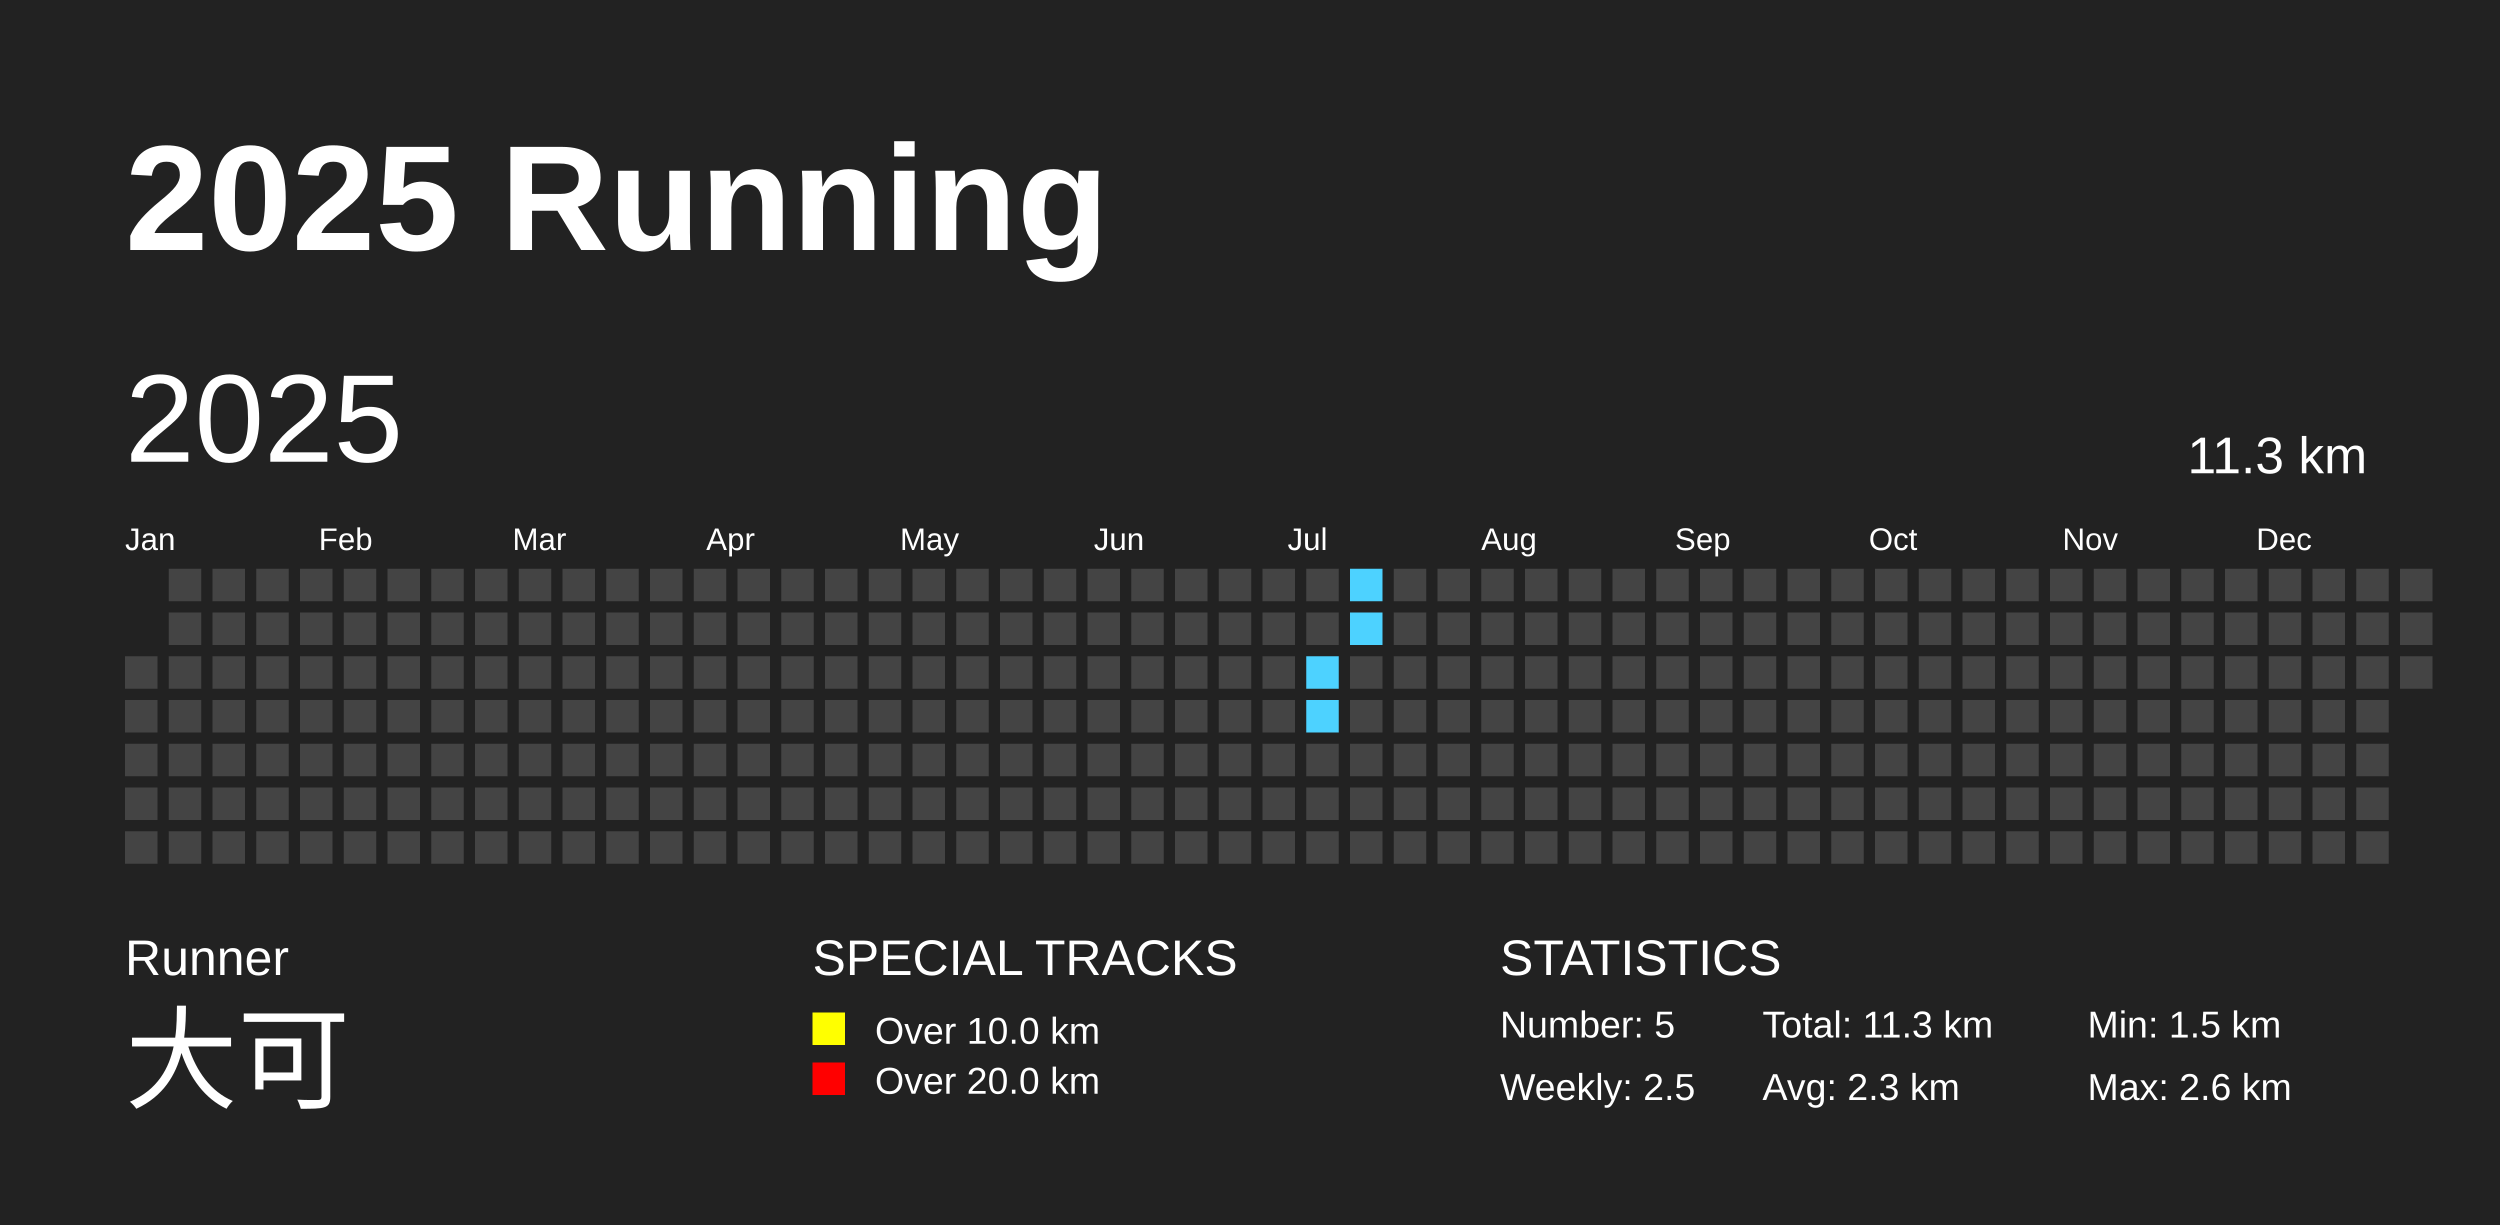
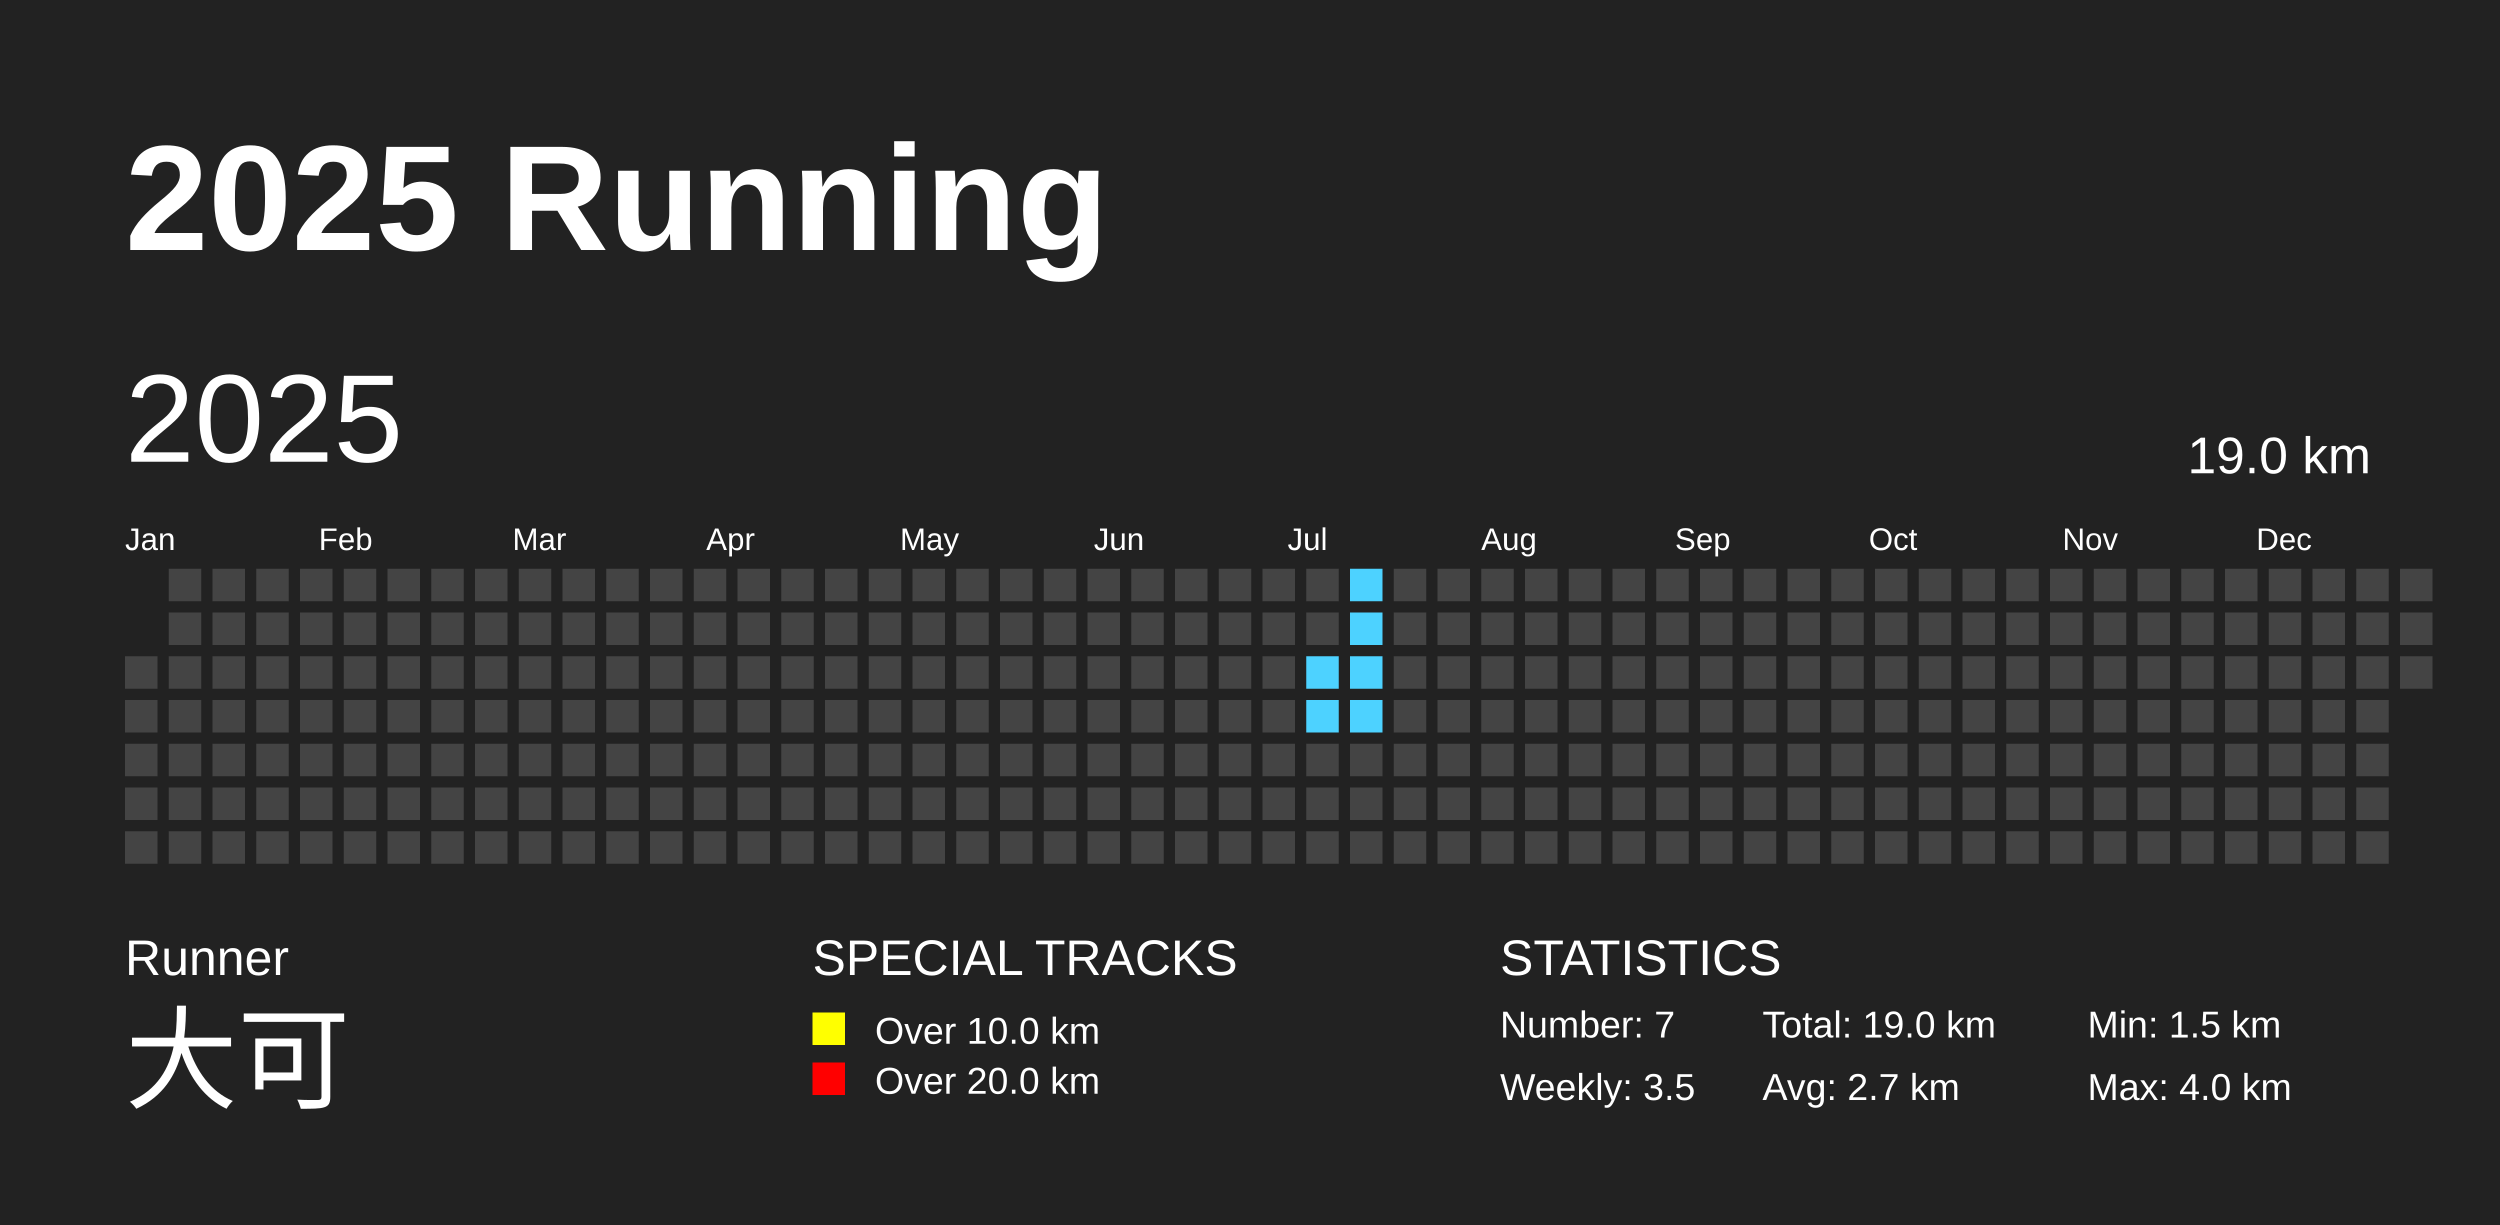
<svg xmlns="http://www.w3.org/2000/svg" baseProfile="full" height="98mm" version="1.1" viewBox="0,0,200,98" width="200mm">
  <defs />
  <rect fill="#222222" height="98" width="200" x="0" y="0" />
  <text fill="#FFFFFF" style="font-size:12px; font-family:Arial; font-weight:bold;" x="10" y="20">2025 Running</text>
  <text fill="#FFFFFF" style="font-size:4px; font-family:Arial" x="10" y="78">Runner</text>
  <text fill="#FFFFFF" style="font-size:9px; font-family:Arial" x="10" y="88">大可</text>
  <text fill="#FFFFFF" style="font-size:4px; font-family:Arial" x="65" y="78">SPECIAL TRACKS</text>
  <rect fill="yellow" height="2.6" width="2.6" x="65" y="81" />
  <text fill="#FFFFFF" style="font-size:3px; font-family:Arial" x="70" y="83.5">Over 10.0 km</text>
  <rect fill="red" height="2.6" width="2.6" x="65" y="85" />
  <text fill="#FFFFFF" style="font-size:3px; font-family:Arial" x="70" y="87.5">Over 20.0 km</text>
  <text fill="#FFFFFF" style="font-size:4px; font-family:Arial" x="120" y="78">STATISTICS</text>
-   <text fill="#FFFFFF" style="font-size:3px; font-family:Arial" x="120" y="83">Number: 5</text>
-   <text fill="#FFFFFF" style="font-size:3px; font-family:Arial" x="120" y="88">Weekly: 2.5</text>
-   <text fill="#FFFFFF" style="font-size:3px; font-family:Arial" x="141" y="83">Total: 11.3 km</text>
-   <text fill="#FFFFFF" style="font-size:3px; font-family:Arial" x="141" y="88">Avg: 2.3 km</text>
+   <text fill="#FFFFFF" style="font-size:3px; font-family:Arial" x="120" y="83">Number: 7</text>
+   <text fill="#FFFFFF" style="font-size:3px; font-family:Arial" x="120" y="88">Weekly: 3.5</text>
+   <text fill="#FFFFFF" style="font-size:3px; font-family:Arial" x="141" y="83">Total: 19.0 km</text>
+   <text fill="#FFFFFF" style="font-size:3px; font-family:Arial" x="141" y="88">Avg: 2.7 km</text>
  <text fill="#FFFFFF" style="font-size:3px; font-family:Arial" x="167" y="83">Min: 1.5 km</text>
-   <text fill="#FFFFFF" style="font-size:3px; font-family:Arial" x="167" y="88">Max: 2.6 km</text>
+   <text fill="#FFFFFF" style="font-size:3px; font-family:Arial" x="167" y="88">Max: 4.0 km</text>
  <text dominant-baseline="hanging" fill="#FFFFFF" style="font-size:10.0px; font-family:Arial;" x="10" y="30">2025</text>
-   <text dominant-baseline="hanging" fill="#FFFFFF" style="font-size:4.125px; font-family:Arial;" x="175" y="35">11.3 km</text>
+   <text dominant-baseline="hanging" fill="#FFFFFF" style="font-size:4.125px; font-family:Arial;" x="175" y="35">19.0 km</text>
  <text fill="#FFFFFF" style="font-size:2.5px; font-family:Arial" x="10.0" y="44">Jan</text>
  <text fill="#FFFFFF" style="font-size:2.5px; font-family:Arial" x="25.5" y="44">Feb</text>
  <text fill="#FFFFFF" style="font-size:2.5px; font-family:Arial" x="41.0" y="44">Mar</text>
  <text fill="#FFFFFF" style="font-size:2.5px; font-family:Arial" x="56.5" y="44">Apr</text>
  <text fill="#FFFFFF" style="font-size:2.5px; font-family:Arial" x="72.0" y="44">May</text>
  <text fill="#FFFFFF" style="font-size:2.5px; font-family:Arial" x="87.5" y="44">Jun</text>
  <text fill="#FFFFFF" style="font-size:2.5px; font-family:Arial" x="103.0" y="44">Jul</text>
  <text fill="#FFFFFF" style="font-size:2.5px; font-family:Arial" x="118.5" y="44">Aug</text>
  <text fill="#FFFFFF" style="font-size:2.5px; font-family:Arial" x="134.0" y="44">Sep</text>
  <text fill="#FFFFFF" style="font-size:2.5px; font-family:Arial" x="149.5" y="44">Oct</text>
  <text fill="#FFFFFF" style="font-size:2.5px; font-family:Arial" x="165.0" y="44">Nov</text>
  <text fill="#FFFFFF" style="font-size:2.5px; font-family:Arial" x="180.5" y="44">Dec</text>
  <rect fill="#444444" height="2.6" width="2.6" x="10.0" y="52.5" />
  <rect fill="#444444" height="2.6" width="2.6" x="10.0" y="56.0" />
  <rect fill="#444444" height="2.6" width="2.6" x="10.0" y="59.5" />
  <rect fill="#444444" height="2.6" width="2.6" x="10.0" y="63.0" />
  <rect fill="#444444" height="2.6" width="2.6" x="10.0" y="66.5" />
  <rect fill="#444444" height="2.6" width="2.6" x="13.5" y="45.5" />
  <rect fill="#444444" height="2.6" width="2.6" x="13.5" y="49.0" />
  <rect fill="#444444" height="2.6" width="2.6" x="13.5" y="52.5" />
  <rect fill="#444444" height="2.6" width="2.6" x="13.5" y="56.0" />
  <rect fill="#444444" height="2.6" width="2.6" x="13.5" y="59.5" />
  <rect fill="#444444" height="2.6" width="2.6" x="13.5" y="63.0" />
  <rect fill="#444444" height="2.6" width="2.6" x="13.5" y="66.5" />
  <rect fill="#444444" height="2.6" width="2.6" x="17.0" y="45.5" />
  <rect fill="#444444" height="2.6" width="2.6" x="17.0" y="49.0" />
  <rect fill="#444444" height="2.6" width="2.6" x="17.0" y="52.5" />
  <rect fill="#444444" height="2.6" width="2.6" x="17.0" y="56.0" />
  <rect fill="#444444" height="2.6" width="2.6" x="17.0" y="59.5" />
  <rect fill="#444444" height="2.6" width="2.6" x="17.0" y="63.0" />
  <rect fill="#444444" height="2.6" width="2.6" x="17.0" y="66.5" />
  <rect fill="#444444" height="2.6" width="2.6" x="20.5" y="45.5" />
  <rect fill="#444444" height="2.6" width="2.6" x="20.5" y="49.0" />
  <rect fill="#444444" height="2.6" width="2.6" x="20.5" y="52.5" />
  <rect fill="#444444" height="2.6" width="2.6" x="20.5" y="56.0" />
  <rect fill="#444444" height="2.6" width="2.6" x="20.5" y="59.5" />
  <rect fill="#444444" height="2.6" width="2.6" x="20.5" y="63.0" />
  <rect fill="#444444" height="2.6" width="2.6" x="20.5" y="66.5" />
  <rect fill="#444444" height="2.6" width="2.6" x="24.0" y="45.5" />
  <rect fill="#444444" height="2.6" width="2.6" x="24.0" y="49.0" />
  <rect fill="#444444" height="2.6" width="2.6" x="24.0" y="52.5" />
  <rect fill="#444444" height="2.6" width="2.6" x="24.0" y="56.0" />
  <rect fill="#444444" height="2.6" width="2.6" x="24.0" y="59.5" />
  <rect fill="#444444" height="2.6" width="2.6" x="24.0" y="63.0" />
  <rect fill="#444444" height="2.6" width="2.6" x="24.0" y="66.5" />
  <rect fill="#444444" height="2.6" width="2.6" x="27.5" y="45.5" />
  <rect fill="#444444" height="2.6" width="2.6" x="27.5" y="49.0" />
  <rect fill="#444444" height="2.6" width="2.6" x="27.5" y="52.5" />
  <rect fill="#444444" height="2.6" width="2.6" x="27.5" y="56.0" />
  <rect fill="#444444" height="2.6" width="2.6" x="27.5" y="59.5" />
  <rect fill="#444444" height="2.6" width="2.6" x="27.5" y="63.0" />
  <rect fill="#444444" height="2.6" width="2.6" x="27.5" y="66.5" />
  <rect fill="#444444" height="2.6" width="2.6" x="31.0" y="45.5" />
  <rect fill="#444444" height="2.6" width="2.6" x="31.0" y="49.0" />
  <rect fill="#444444" height="2.6" width="2.6" x="31.0" y="52.5" />
  <rect fill="#444444" height="2.6" width="2.6" x="31.0" y="56.0" />
  <rect fill="#444444" height="2.6" width="2.6" x="31.0" y="59.5" />
  <rect fill="#444444" height="2.6" width="2.6" x="31.0" y="63.0" />
  <rect fill="#444444" height="2.6" width="2.6" x="31.0" y="66.5" />
  <rect fill="#444444" height="2.6" width="2.6" x="34.5" y="45.5" />
  <rect fill="#444444" height="2.6" width="2.6" x="34.5" y="49.0" />
  <rect fill="#444444" height="2.6" width="2.6" x="34.5" y="52.5" />
  <rect fill="#444444" height="2.6" width="2.6" x="34.5" y="56.0" />
  <rect fill="#444444" height="2.6" width="2.6" x="34.5" y="59.5" />
  <rect fill="#444444" height="2.6" width="2.6" x="34.5" y="63.0" />
  <rect fill="#444444" height="2.6" width="2.6" x="34.5" y="66.5" />
  <rect fill="#444444" height="2.6" width="2.6" x="38.0" y="45.5" />
  <rect fill="#444444" height="2.6" width="2.6" x="38.0" y="49.0" />
  <rect fill="#444444" height="2.6" width="2.6" x="38.0" y="52.5" />
  <rect fill="#444444" height="2.6" width="2.6" x="38.0" y="56.0" />
  <rect fill="#444444" height="2.6" width="2.6" x="38.0" y="59.5" />
  <rect fill="#444444" height="2.6" width="2.6" x="38.0" y="63.0" />
  <rect fill="#444444" height="2.6" width="2.6" x="38.0" y="66.5" />
  <rect fill="#444444" height="2.6" width="2.6" x="41.5" y="45.5" />
  <rect fill="#444444" height="2.6" width="2.6" x="41.5" y="49.0" />
  <rect fill="#444444" height="2.6" width="2.6" x="41.5" y="52.5" />
  <rect fill="#444444" height="2.6" width="2.6" x="41.5" y="56.0" />
  <rect fill="#444444" height="2.6" width="2.6" x="41.5" y="59.5" />
  <rect fill="#444444" height="2.6" width="2.6" x="41.5" y="63.0" />
  <rect fill="#444444" height="2.6" width="2.6" x="41.5" y="66.5" />
  <rect fill="#444444" height="2.6" width="2.6" x="45.0" y="45.5" />
  <rect fill="#444444" height="2.6" width="2.6" x="45.0" y="49.0" />
  <rect fill="#444444" height="2.6" width="2.6" x="45.0" y="52.5" />
  <rect fill="#444444" height="2.6" width="2.6" x="45.0" y="56.0" />
  <rect fill="#444444" height="2.6" width="2.6" x="45.0" y="59.5" />
  <rect fill="#444444" height="2.6" width="2.6" x="45.0" y="63.0" />
  <rect fill="#444444" height="2.6" width="2.6" x="45.0" y="66.5" />
  <rect fill="#444444" height="2.6" width="2.6" x="48.5" y="45.5" />
  <rect fill="#444444" height="2.6" width="2.6" x="48.5" y="49.0" />
  <rect fill="#444444" height="2.6" width="2.6" x="48.5" y="52.5" />
  <rect fill="#444444" height="2.6" width="2.6" x="48.5" y="56.0" />
  <rect fill="#444444" height="2.6" width="2.6" x="48.5" y="59.5" />
  <rect fill="#444444" height="2.6" width="2.6" x="48.5" y="63.0" />
  <rect fill="#444444" height="2.6" width="2.6" x="48.5" y="66.5" />
  <rect fill="#444444" height="2.6" width="2.6" x="52.0" y="45.5" />
  <rect fill="#444444" height="2.6" width="2.6" x="52.0" y="49.0" />
  <rect fill="#444444" height="2.6" width="2.6" x="52.0" y="52.5" />
  <rect fill="#444444" height="2.6" width="2.6" x="52.0" y="56.0" />
  <rect fill="#444444" height="2.6" width="2.6" x="52.0" y="59.5" />
  <rect fill="#444444" height="2.6" width="2.6" x="52.0" y="63.0" />
  <rect fill="#444444" height="2.6" width="2.6" x="52.0" y="66.5" />
  <rect fill="#444444" height="2.6" width="2.6" x="55.5" y="45.5" />
  <rect fill="#444444" height="2.6" width="2.6" x="55.5" y="49.0" />
  <rect fill="#444444" height="2.6" width="2.6" x="55.5" y="52.5" />
  <rect fill="#444444" height="2.6" width="2.6" x="55.5" y="56.0" />
  <rect fill="#444444" height="2.6" width="2.6" x="55.5" y="59.5" />
  <rect fill="#444444" height="2.6" width="2.6" x="55.5" y="63.0" />
  <rect fill="#444444" height="2.6" width="2.6" x="55.5" y="66.5" />
  <rect fill="#444444" height="2.6" width="2.6" x="59.0" y="45.5" />
  <rect fill="#444444" height="2.6" width="2.6" x="59.0" y="49.0" />
  <rect fill="#444444" height="2.6" width="2.6" x="59.0" y="52.5" />
  <rect fill="#444444" height="2.6" width="2.6" x="59.0" y="56.0" />
  <rect fill="#444444" height="2.6" width="2.6" x="59.0" y="59.5" />
  <rect fill="#444444" height="2.6" width="2.6" x="59.0" y="63.0" />
  <rect fill="#444444" height="2.6" width="2.6" x="59.0" y="66.5" />
  <rect fill="#444444" height="2.6" width="2.6" x="62.5" y="45.5" />
  <rect fill="#444444" height="2.6" width="2.6" x="62.5" y="49.0" />
  <rect fill="#444444" height="2.6" width="2.6" x="62.5" y="52.5" />
  <rect fill="#444444" height="2.6" width="2.6" x="62.5" y="56.0" />
  <rect fill="#444444" height="2.6" width="2.6" x="62.5" y="59.5" />
  <rect fill="#444444" height="2.6" width="2.6" x="62.5" y="63.0" />
  <rect fill="#444444" height="2.6" width="2.6" x="62.5" y="66.5" />
  <rect fill="#444444" height="2.6" width="2.6" x="66.0" y="45.5" />
  <rect fill="#444444" height="2.6" width="2.6" x="66.0" y="49.0" />
  <rect fill="#444444" height="2.6" width="2.6" x="66.0" y="52.5" />
  <rect fill="#444444" height="2.6" width="2.6" x="66.0" y="56.0" />
  <rect fill="#444444" height="2.6" width="2.6" x="66.0" y="59.5" />
  <rect fill="#444444" height="2.6" width="2.6" x="66.0" y="63.0" />
  <rect fill="#444444" height="2.6" width="2.6" x="66.0" y="66.5" />
  <rect fill="#444444" height="2.6" width="2.6" x="69.5" y="45.5" />
  <rect fill="#444444" height="2.6" width="2.6" x="69.5" y="49.0" />
  <rect fill="#444444" height="2.6" width="2.6" x="69.5" y="52.5" />
  <rect fill="#444444" height="2.6" width="2.6" x="69.5" y="56.0" />
  <rect fill="#444444" height="2.6" width="2.6" x="69.5" y="59.5" />
  <rect fill="#444444" height="2.6" width="2.6" x="69.5" y="63.0" />
  <rect fill="#444444" height="2.6" width="2.6" x="69.5" y="66.5" />
  <rect fill="#444444" height="2.6" width="2.6" x="73.0" y="45.5" />
  <rect fill="#444444" height="2.6" width="2.6" x="73.0" y="49.0" />
  <rect fill="#444444" height="2.6" width="2.6" x="73.0" y="52.5" />
  <rect fill="#444444" height="2.6" width="2.6" x="73.0" y="56.0" />
  <rect fill="#444444" height="2.6" width="2.6" x="73.0" y="59.5" />
  <rect fill="#444444" height="2.6" width="2.6" x="73.0" y="63.0" />
  <rect fill="#444444" height="2.6" width="2.6" x="73.0" y="66.5" />
  <rect fill="#444444" height="2.6" width="2.6" x="76.5" y="45.5" />
  <rect fill="#444444" height="2.6" width="2.6" x="76.5" y="49.0" />
  <rect fill="#444444" height="2.6" width="2.6" x="76.5" y="52.5" />
  <rect fill="#444444" height="2.6" width="2.6" x="76.5" y="56.0" />
  <rect fill="#444444" height="2.6" width="2.6" x="76.5" y="59.5" />
  <rect fill="#444444" height="2.6" width="2.6" x="76.5" y="63.0" />
  <rect fill="#444444" height="2.6" width="2.6" x="76.5" y="66.5" />
  <rect fill="#444444" height="2.6" width="2.6" x="80.0" y="45.5" />
  <rect fill="#444444" height="2.6" width="2.6" x="80.0" y="49.0" />
  <rect fill="#444444" height="2.6" width="2.6" x="80.0" y="52.5" />
  <rect fill="#444444" height="2.6" width="2.6" x="80.0" y="56.0" />
  <rect fill="#444444" height="2.6" width="2.6" x="80.0" y="59.5" />
  <rect fill="#444444" height="2.6" width="2.6" x="80.0" y="63.0" />
  <rect fill="#444444" height="2.6" width="2.6" x="80.0" y="66.5" />
  <rect fill="#444444" height="2.6" width="2.6" x="83.5" y="45.5" />
  <rect fill="#444444" height="2.6" width="2.6" x="83.5" y="49.0" />
  <rect fill="#444444" height="2.6" width="2.6" x="83.5" y="52.5" />
  <rect fill="#444444" height="2.6" width="2.6" x="83.5" y="56.0" />
  <rect fill="#444444" height="2.6" width="2.6" x="83.5" y="59.5" />
  <rect fill="#444444" height="2.6" width="2.6" x="83.5" y="63.0" />
  <rect fill="#444444" height="2.6" width="2.6" x="83.5" y="66.5" />
  <rect fill="#444444" height="2.6" width="2.6" x="87.0" y="45.5" />
  <rect fill="#444444" height="2.6" width="2.6" x="87.0" y="49.0" />
  <rect fill="#444444" height="2.6" width="2.6" x="87.0" y="52.5" />
  <rect fill="#444444" height="2.6" width="2.6" x="87.0" y="56.0" />
  <rect fill="#444444" height="2.6" width="2.6" x="87.0" y="59.5" />
  <rect fill="#444444" height="2.6" width="2.6" x="87.0" y="63.0" />
  <rect fill="#444444" height="2.6" width="2.6" x="87.0" y="66.5" />
  <rect fill="#444444" height="2.6" width="2.6" x="90.5" y="45.5" />
  <rect fill="#444444" height="2.6" width="2.6" x="90.5" y="49.0" />
  <rect fill="#444444" height="2.6" width="2.6" x="90.5" y="52.5" />
  <rect fill="#444444" height="2.6" width="2.6" x="90.5" y="56.0" />
  <rect fill="#444444" height="2.6" width="2.6" x="90.5" y="59.5" />
  <rect fill="#444444" height="2.6" width="2.6" x="90.5" y="63.0" />
  <rect fill="#444444" height="2.6" width="2.6" x="90.5" y="66.5" />
  <rect fill="#444444" height="2.6" width="2.6" x="94.0" y="45.5" />
  <rect fill="#444444" height="2.6" width="2.6" x="94.0" y="49.0" />
  <rect fill="#444444" height="2.6" width="2.6" x="94.0" y="52.5" />
  <rect fill="#444444" height="2.6" width="2.6" x="94.0" y="56.0" />
  <rect fill="#444444" height="2.6" width="2.6" x="94.0" y="59.5" />
  <rect fill="#444444" height="2.6" width="2.6" x="94.0" y="63.0" />
  <rect fill="#444444" height="2.6" width="2.6" x="94.0" y="66.5" />
  <rect fill="#444444" height="2.6" width="2.6" x="97.5" y="45.5" />
  <rect fill="#444444" height="2.6" width="2.6" x="97.5" y="49.0" />
  <rect fill="#444444" height="2.6" width="2.6" x="97.5" y="52.5" />
  <rect fill="#444444" height="2.6" width="2.6" x="97.5" y="56.0" />
  <rect fill="#444444" height="2.6" width="2.6" x="97.5" y="59.5" />
  <rect fill="#444444" height="2.6" width="2.6" x="97.5" y="63.0" />
  <rect fill="#444444" height="2.6" width="2.6" x="97.5" y="66.5" />
  <rect fill="#444444" height="2.6" width="2.6" x="101.0" y="45.5" />
  <rect fill="#444444" height="2.6" width="2.6" x="101.0" y="49.0" />
  <rect fill="#444444" height="2.6" width="2.6" x="101.0" y="52.5" />
  <rect fill="#444444" height="2.6" width="2.6" x="101.0" y="56.0" />
  <rect fill="#444444" height="2.6" width="2.6" x="101.0" y="59.5" />
  <rect fill="#444444" height="2.6" width="2.6" x="101.0" y="63.0" />
  <rect fill="#444444" height="2.6" width="2.6" x="101.0" y="66.5" />
  <rect fill="#444444" height="2.6" width="2.6" x="104.5" y="45.5" />
  <rect fill="#444444" height="2.6" width="2.6" x="104.5" y="49.0" />
  <rect fill="#4DD2FF" height="2.6" width="2.6" x="104.5" y="52.5" />
  <rect fill="#4DD2FF" height="2.6" width="2.6" x="104.5" y="56.0" />
  <rect fill="#444444" height="2.6" width="2.6" x="104.5" y="59.5" />
  <rect fill="#444444" height="2.6" width="2.6" x="104.5" y="63.0" />
  <rect fill="#444444" height="2.6" width="2.6" x="104.5" y="66.5" />
  <rect fill="#4DD2FF" height="2.6" width="2.6" x="108.0" y="45.5" />
  <rect fill="#4DD2FF" height="2.6" width="2.6" x="108.0" y="49.0" />
-   <rect fill="#444444" height="2.6" width="2.6" x="108.0" y="52.5" />
-   <rect fill="#444444" height="2.6" width="2.6" x="108.0" y="56.0" />
+   <rect fill="#4DD2FF" height="2.6" width="2.6" x="108.0" y="52.5" />
+   <rect fill="#4DD2FF" height="2.6" width="2.6" x="108.0" y="56.0" />
  <rect fill="#444444" height="2.6" width="2.6" x="108.0" y="59.5" />
  <rect fill="#444444" height="2.6" width="2.6" x="108.0" y="63.0" />
  <rect fill="#444444" height="2.6" width="2.6" x="108.0" y="66.5" />
  <rect fill="#444444" height="2.6" width="2.6" x="111.5" y="45.5" />
  <rect fill="#444444" height="2.6" width="2.6" x="111.5" y="49.0" />
  <rect fill="#444444" height="2.6" width="2.6" x="111.5" y="52.5" />
  <rect fill="#444444" height="2.6" width="2.6" x="111.5" y="56.0" />
  <rect fill="#444444" height="2.6" width="2.6" x="111.5" y="59.5" />
  <rect fill="#444444" height="2.6" width="2.6" x="111.5" y="63.0" />
  <rect fill="#444444" height="2.6" width="2.6" x="111.5" y="66.5" />
  <rect fill="#444444" height="2.6" width="2.6" x="115.0" y="45.5" />
  <rect fill="#444444" height="2.6" width="2.6" x="115.0" y="49.0" />
  <rect fill="#444444" height="2.6" width="2.6" x="115.0" y="52.5" />
  <rect fill="#444444" height="2.6" width="2.6" x="115.0" y="56.0" />
  <rect fill="#444444" height="2.6" width="2.6" x="115.0" y="59.5" />
  <rect fill="#444444" height="2.6" width="2.6" x="115.0" y="63.0" />
  <rect fill="#444444" height="2.6" width="2.6" x="115.0" y="66.5" />
  <rect fill="#444444" height="2.6" width="2.6" x="118.5" y="45.5" />
  <rect fill="#444444" height="2.6" width="2.6" x="118.5" y="49.0" />
  <rect fill="#444444" height="2.6" width="2.6" x="118.5" y="52.5" />
  <rect fill="#444444" height="2.6" width="2.6" x="118.5" y="56.0" />
  <rect fill="#444444" height="2.6" width="2.6" x="118.5" y="59.5" />
  <rect fill="#444444" height="2.6" width="2.6" x="118.5" y="63.0" />
  <rect fill="#444444" height="2.6" width="2.6" x="118.5" y="66.5" />
  <rect fill="#444444" height="2.6" width="2.6" x="122.0" y="45.5" />
  <rect fill="#444444" height="2.6" width="2.6" x="122.0" y="49.0" />
  <rect fill="#444444" height="2.6" width="2.6" x="122.0" y="52.5" />
  <rect fill="#444444" height="2.6" width="2.6" x="122.0" y="56.0" />
  <rect fill="#444444" height="2.6" width="2.6" x="122.0" y="59.5" />
  <rect fill="#444444" height="2.6" width="2.6" x="122.0" y="63.0" />
  <rect fill="#444444" height="2.6" width="2.6" x="122.0" y="66.5" />
  <rect fill="#444444" height="2.6" width="2.6" x="125.5" y="45.5" />
  <rect fill="#444444" height="2.6" width="2.6" x="125.5" y="49.0" />
  <rect fill="#444444" height="2.6" width="2.6" x="125.5" y="52.5" />
  <rect fill="#444444" height="2.6" width="2.6" x="125.5" y="56.0" />
  <rect fill="#444444" height="2.6" width="2.6" x="125.5" y="59.5" />
  <rect fill="#444444" height="2.6" width="2.6" x="125.5" y="63.0" />
  <rect fill="#444444" height="2.6" width="2.6" x="125.5" y="66.5" />
  <rect fill="#444444" height="2.6" width="2.6" x="129.0" y="45.5" />
  <rect fill="#444444" height="2.6" width="2.6" x="129.0" y="49.0" />
  <rect fill="#444444" height="2.6" width="2.6" x="129.0" y="52.5" />
  <rect fill="#444444" height="2.6" width="2.6" x="129.0" y="56.0" />
  <rect fill="#444444" height="2.6" width="2.6" x="129.0" y="59.5" />
  <rect fill="#444444" height="2.6" width="2.6" x="129.0" y="63.0" />
  <rect fill="#444444" height="2.6" width="2.6" x="129.0" y="66.5" />
  <rect fill="#444444" height="2.6" width="2.6" x="132.5" y="45.5" />
  <rect fill="#444444" height="2.6" width="2.6" x="132.5" y="49.0" />
  <rect fill="#444444" height="2.6" width="2.6" x="132.5" y="52.5" />
  <rect fill="#444444" height="2.6" width="2.6" x="132.5" y="56.0" />
  <rect fill="#444444" height="2.6" width="2.6" x="132.5" y="59.5" />
  <rect fill="#444444" height="2.6" width="2.6" x="132.5" y="63.0" />
  <rect fill="#444444" height="2.6" width="2.6" x="132.5" y="66.5" />
  <rect fill="#444444" height="2.6" width="2.6" x="136.0" y="45.5" />
  <rect fill="#444444" height="2.6" width="2.6" x="136.0" y="49.0" />
  <rect fill="#444444" height="2.6" width="2.6" x="136.0" y="52.5" />
  <rect fill="#444444" height="2.6" width="2.6" x="136.0" y="56.0" />
  <rect fill="#444444" height="2.6" width="2.6" x="136.0" y="59.5" />
  <rect fill="#444444" height="2.6" width="2.6" x="136.0" y="63.0" />
  <rect fill="#444444" height="2.6" width="2.6" x="136.0" y="66.5" />
  <rect fill="#444444" height="2.6" width="2.6" x="139.5" y="45.5" />
  <rect fill="#444444" height="2.6" width="2.6" x="139.5" y="49.0" />
  <rect fill="#444444" height="2.6" width="2.6" x="139.5" y="52.5" />
  <rect fill="#444444" height="2.6" width="2.6" x="139.5" y="56.0" />
  <rect fill="#444444" height="2.6" width="2.6" x="139.5" y="59.5" />
  <rect fill="#444444" height="2.6" width="2.6" x="139.5" y="63.0" />
  <rect fill="#444444" height="2.6" width="2.6" x="139.5" y="66.5" />
  <rect fill="#444444" height="2.6" width="2.6" x="143.0" y="45.5" />
  <rect fill="#444444" height="2.6" width="2.6" x="143.0" y="49.0" />
  <rect fill="#444444" height="2.6" width="2.6" x="143.0" y="52.5" />
  <rect fill="#444444" height="2.6" width="2.6" x="143.0" y="56.0" />
  <rect fill="#444444" height="2.6" width="2.6" x="143.0" y="59.5" />
  <rect fill="#444444" height="2.6" width="2.6" x="143.0" y="63.0" />
  <rect fill="#444444" height="2.6" width="2.6" x="143.0" y="66.5" />
  <rect fill="#444444" height="2.6" width="2.6" x="146.5" y="45.5" />
  <rect fill="#444444" height="2.6" width="2.6" x="146.5" y="49.0" />
  <rect fill="#444444" height="2.6" width="2.6" x="146.5" y="52.5" />
  <rect fill="#444444" height="2.6" width="2.6" x="146.5" y="56.0" />
  <rect fill="#444444" height="2.6" width="2.6" x="146.5" y="59.5" />
  <rect fill="#444444" height="2.6" width="2.6" x="146.5" y="63.0" />
  <rect fill="#444444" height="2.6" width="2.6" x="146.5" y="66.5" />
  <rect fill="#444444" height="2.6" width="2.6" x="150.0" y="45.5" />
  <rect fill="#444444" height="2.6" width="2.6" x="150.0" y="49.0" />
  <rect fill="#444444" height="2.6" width="2.6" x="150.0" y="52.5" />
  <rect fill="#444444" height="2.6" width="2.6" x="150.0" y="56.0" />
  <rect fill="#444444" height="2.6" width="2.6" x="150.0" y="59.5" />
  <rect fill="#444444" height="2.6" width="2.6" x="150.0" y="63.0" />
  <rect fill="#444444" height="2.6" width="2.6" x="150.0" y="66.5" />
  <rect fill="#444444" height="2.6" width="2.6" x="153.5" y="45.5" />
  <rect fill="#444444" height="2.6" width="2.6" x="153.5" y="49.0" />
  <rect fill="#444444" height="2.6" width="2.6" x="153.5" y="52.5" />
  <rect fill="#444444" height="2.6" width="2.6" x="153.5" y="56.0" />
  <rect fill="#444444" height="2.6" width="2.6" x="153.5" y="59.5" />
  <rect fill="#444444" height="2.6" width="2.6" x="153.5" y="63.0" />
  <rect fill="#444444" height="2.6" width="2.6" x="153.5" y="66.5" />
  <rect fill="#444444" height="2.6" width="2.6" x="157.0" y="45.5" />
  <rect fill="#444444" height="2.6" width="2.6" x="157.0" y="49.0" />
  <rect fill="#444444" height="2.6" width="2.6" x="157.0" y="52.5" />
  <rect fill="#444444" height="2.6" width="2.6" x="157.0" y="56.0" />
  <rect fill="#444444" height="2.6" width="2.6" x="157.0" y="59.5" />
  <rect fill="#444444" height="2.6" width="2.6" x="157.0" y="63.0" />
  <rect fill="#444444" height="2.6" width="2.6" x="157.0" y="66.5" />
  <rect fill="#444444" height="2.6" width="2.6" x="160.5" y="45.5" />
  <rect fill="#444444" height="2.6" width="2.6" x="160.5" y="49.0" />
  <rect fill="#444444" height="2.6" width="2.6" x="160.5" y="52.5" />
  <rect fill="#444444" height="2.6" width="2.6" x="160.5" y="56.0" />
  <rect fill="#444444" height="2.6" width="2.6" x="160.5" y="59.5" />
  <rect fill="#444444" height="2.6" width="2.6" x="160.5" y="63.0" />
  <rect fill="#444444" height="2.6" width="2.6" x="160.5" y="66.5" />
  <rect fill="#444444" height="2.6" width="2.6" x="164.0" y="45.5" />
  <rect fill="#444444" height="2.6" width="2.6" x="164.0" y="49.0" />
  <rect fill="#444444" height="2.6" width="2.6" x="164.0" y="52.5" />
  <rect fill="#444444" height="2.6" width="2.6" x="164.0" y="56.0" />
  <rect fill="#444444" height="2.6" width="2.6" x="164.0" y="59.5" />
  <rect fill="#444444" height="2.6" width="2.6" x="164.0" y="63.0" />
  <rect fill="#444444" height="2.6" width="2.6" x="164.0" y="66.5" />
  <rect fill="#444444" height="2.6" width="2.6" x="167.5" y="45.5" />
  <rect fill="#444444" height="2.6" width="2.6" x="167.5" y="49.0" />
  <rect fill="#444444" height="2.6" width="2.6" x="167.5" y="52.5" />
  <rect fill="#444444" height="2.6" width="2.6" x="167.5" y="56.0" />
  <rect fill="#444444" height="2.6" width="2.6" x="167.5" y="59.5" />
  <rect fill="#444444" height="2.6" width="2.6" x="167.5" y="63.0" />
  <rect fill="#444444" height="2.6" width="2.6" x="167.5" y="66.5" />
  <rect fill="#444444" height="2.6" width="2.6" x="171.0" y="45.5" />
  <rect fill="#444444" height="2.6" width="2.6" x="171.0" y="49.0" />
  <rect fill="#444444" height="2.6" width="2.6" x="171.0" y="52.5" />
  <rect fill="#444444" height="2.6" width="2.6" x="171.0" y="56.0" />
  <rect fill="#444444" height="2.6" width="2.6" x="171.0" y="59.5" />
  <rect fill="#444444" height="2.6" width="2.6" x="171.0" y="63.0" />
  <rect fill="#444444" height="2.6" width="2.6" x="171.0" y="66.5" />
  <rect fill="#444444" height="2.6" width="2.6" x="174.5" y="45.5" />
  <rect fill="#444444" height="2.6" width="2.6" x="174.5" y="49.0" />
  <rect fill="#444444" height="2.6" width="2.6" x="174.5" y="52.5" />
  <rect fill="#444444" height="2.6" width="2.6" x="174.5" y="56.0" />
  <rect fill="#444444" height="2.6" width="2.6" x="174.5" y="59.5" />
  <rect fill="#444444" height="2.6" width="2.6" x="174.5" y="63.0" />
  <rect fill="#444444" height="2.6" width="2.6" x="174.5" y="66.5" />
  <rect fill="#444444" height="2.6" width="2.6" x="178.0" y="45.5" />
  <rect fill="#444444" height="2.6" width="2.6" x="178.0" y="49.0" />
  <rect fill="#444444" height="2.6" width="2.6" x="178.0" y="52.5" />
  <rect fill="#444444" height="2.6" width="2.6" x="178.0" y="56.0" />
  <rect fill="#444444" height="2.6" width="2.6" x="178.0" y="59.5" />
  <rect fill="#444444" height="2.6" width="2.6" x="178.0" y="63.0" />
  <rect fill="#444444" height="2.6" width="2.6" x="178.0" y="66.5" />
  <rect fill="#444444" height="2.6" width="2.6" x="181.5" y="45.5" />
  <rect fill="#444444" height="2.6" width="2.6" x="181.5" y="49.0" />
  <rect fill="#444444" height="2.6" width="2.6" x="181.5" y="52.5" />
  <rect fill="#444444" height="2.6" width="2.6" x="181.5" y="56.0" />
  <rect fill="#444444" height="2.6" width="2.6" x="181.5" y="59.5" />
  <rect fill="#444444" height="2.6" width="2.6" x="181.5" y="63.0" />
  <rect fill="#444444" height="2.6" width="2.6" x="181.5" y="66.5" />
  <rect fill="#444444" height="2.6" width="2.6" x="185.0" y="45.5" />
  <rect fill="#444444" height="2.6" width="2.6" x="185.0" y="49.0" />
  <rect fill="#444444" height="2.6" width="2.6" x="185.0" y="52.5" />
  <rect fill="#444444" height="2.6" width="2.6" x="185.0" y="56.0" />
  <rect fill="#444444" height="2.6" width="2.6" x="185.0" y="59.5" />
  <rect fill="#444444" height="2.6" width="2.6" x="185.0" y="63.0" />
  <rect fill="#444444" height="2.6" width="2.6" x="185.0" y="66.5" />
  <rect fill="#444444" height="2.6" width="2.6" x="188.5" y="45.5" />
  <rect fill="#444444" height="2.6" width="2.6" x="188.5" y="49.0" />
  <rect fill="#444444" height="2.6" width="2.6" x="188.5" y="52.5" />
  <rect fill="#444444" height="2.6" width="2.6" x="188.5" y="56.0" />
  <rect fill="#444444" height="2.6" width="2.6" x="188.5" y="59.5" />
  <rect fill="#444444" height="2.6" width="2.6" x="188.5" y="63.0" />
  <rect fill="#444444" height="2.6" width="2.6" x="188.5" y="66.5" />
  <rect fill="#444444" height="2.6" width="2.6" x="192.0" y="45.5" />
  <rect fill="#444444" height="2.6" width="2.6" x="192.0" y="49.0" />
  <rect fill="#444444" height="2.6" width="2.6" x="192.0" y="52.5" />
</svg>
